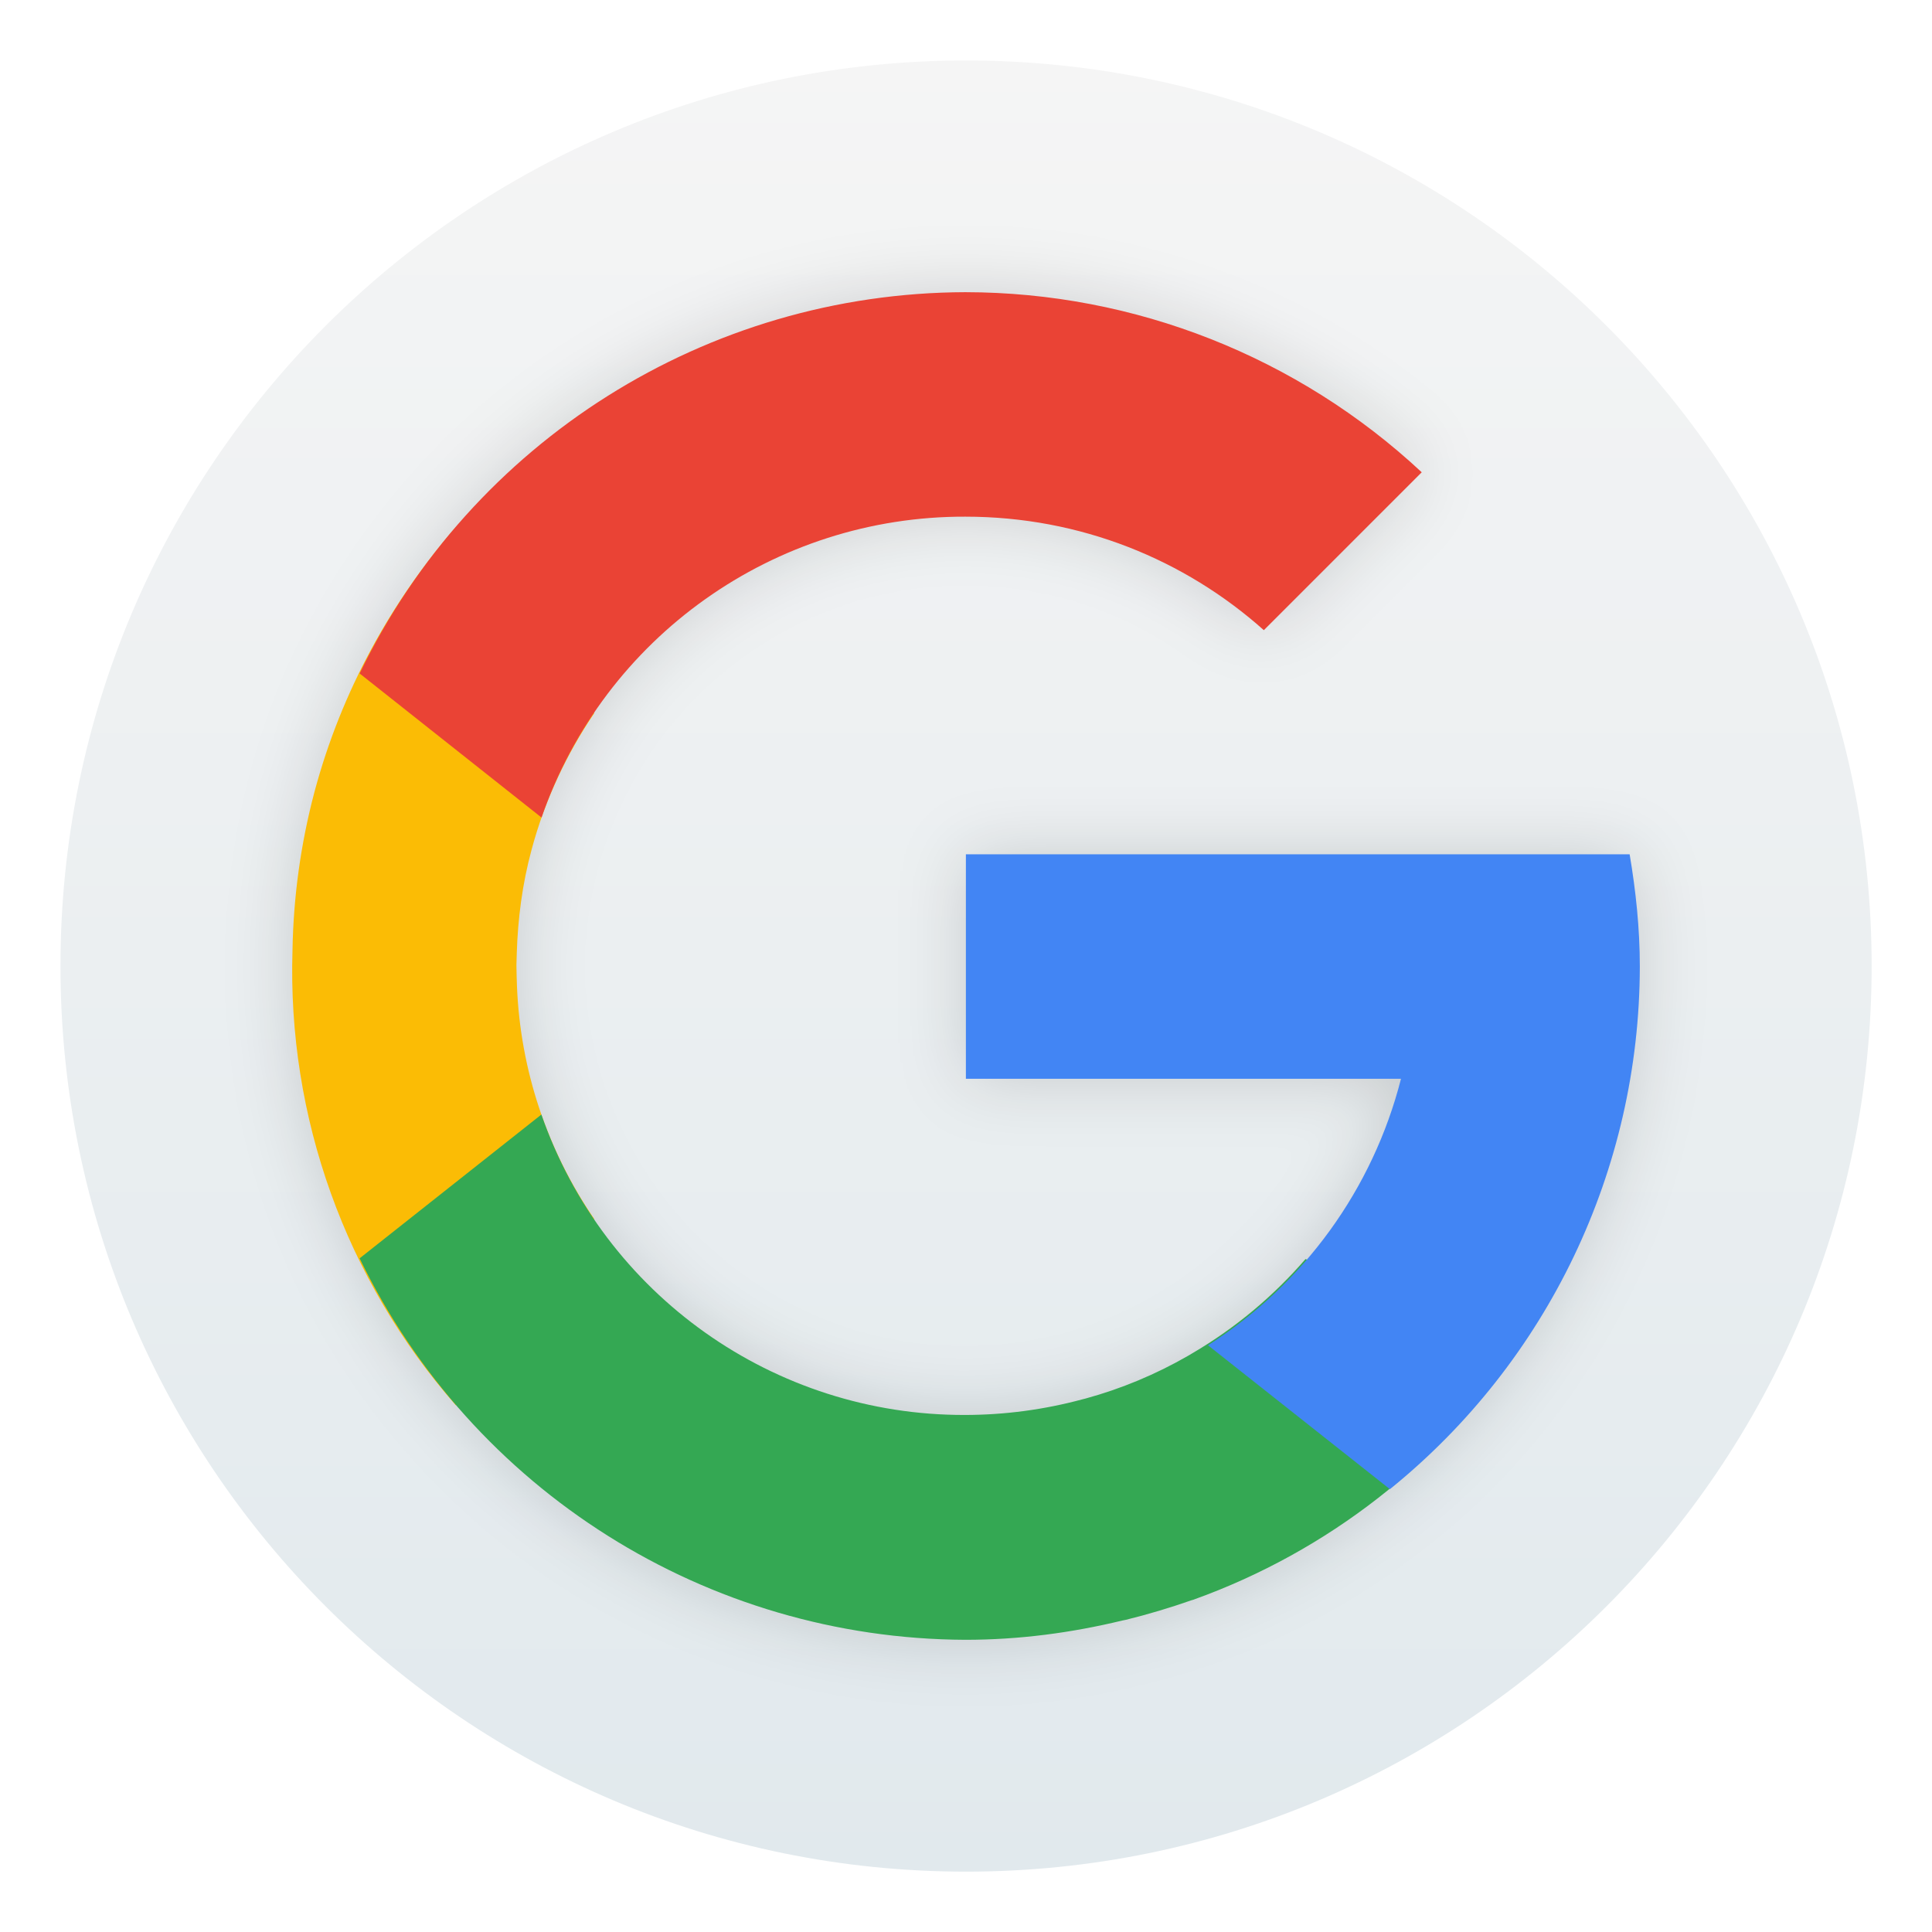
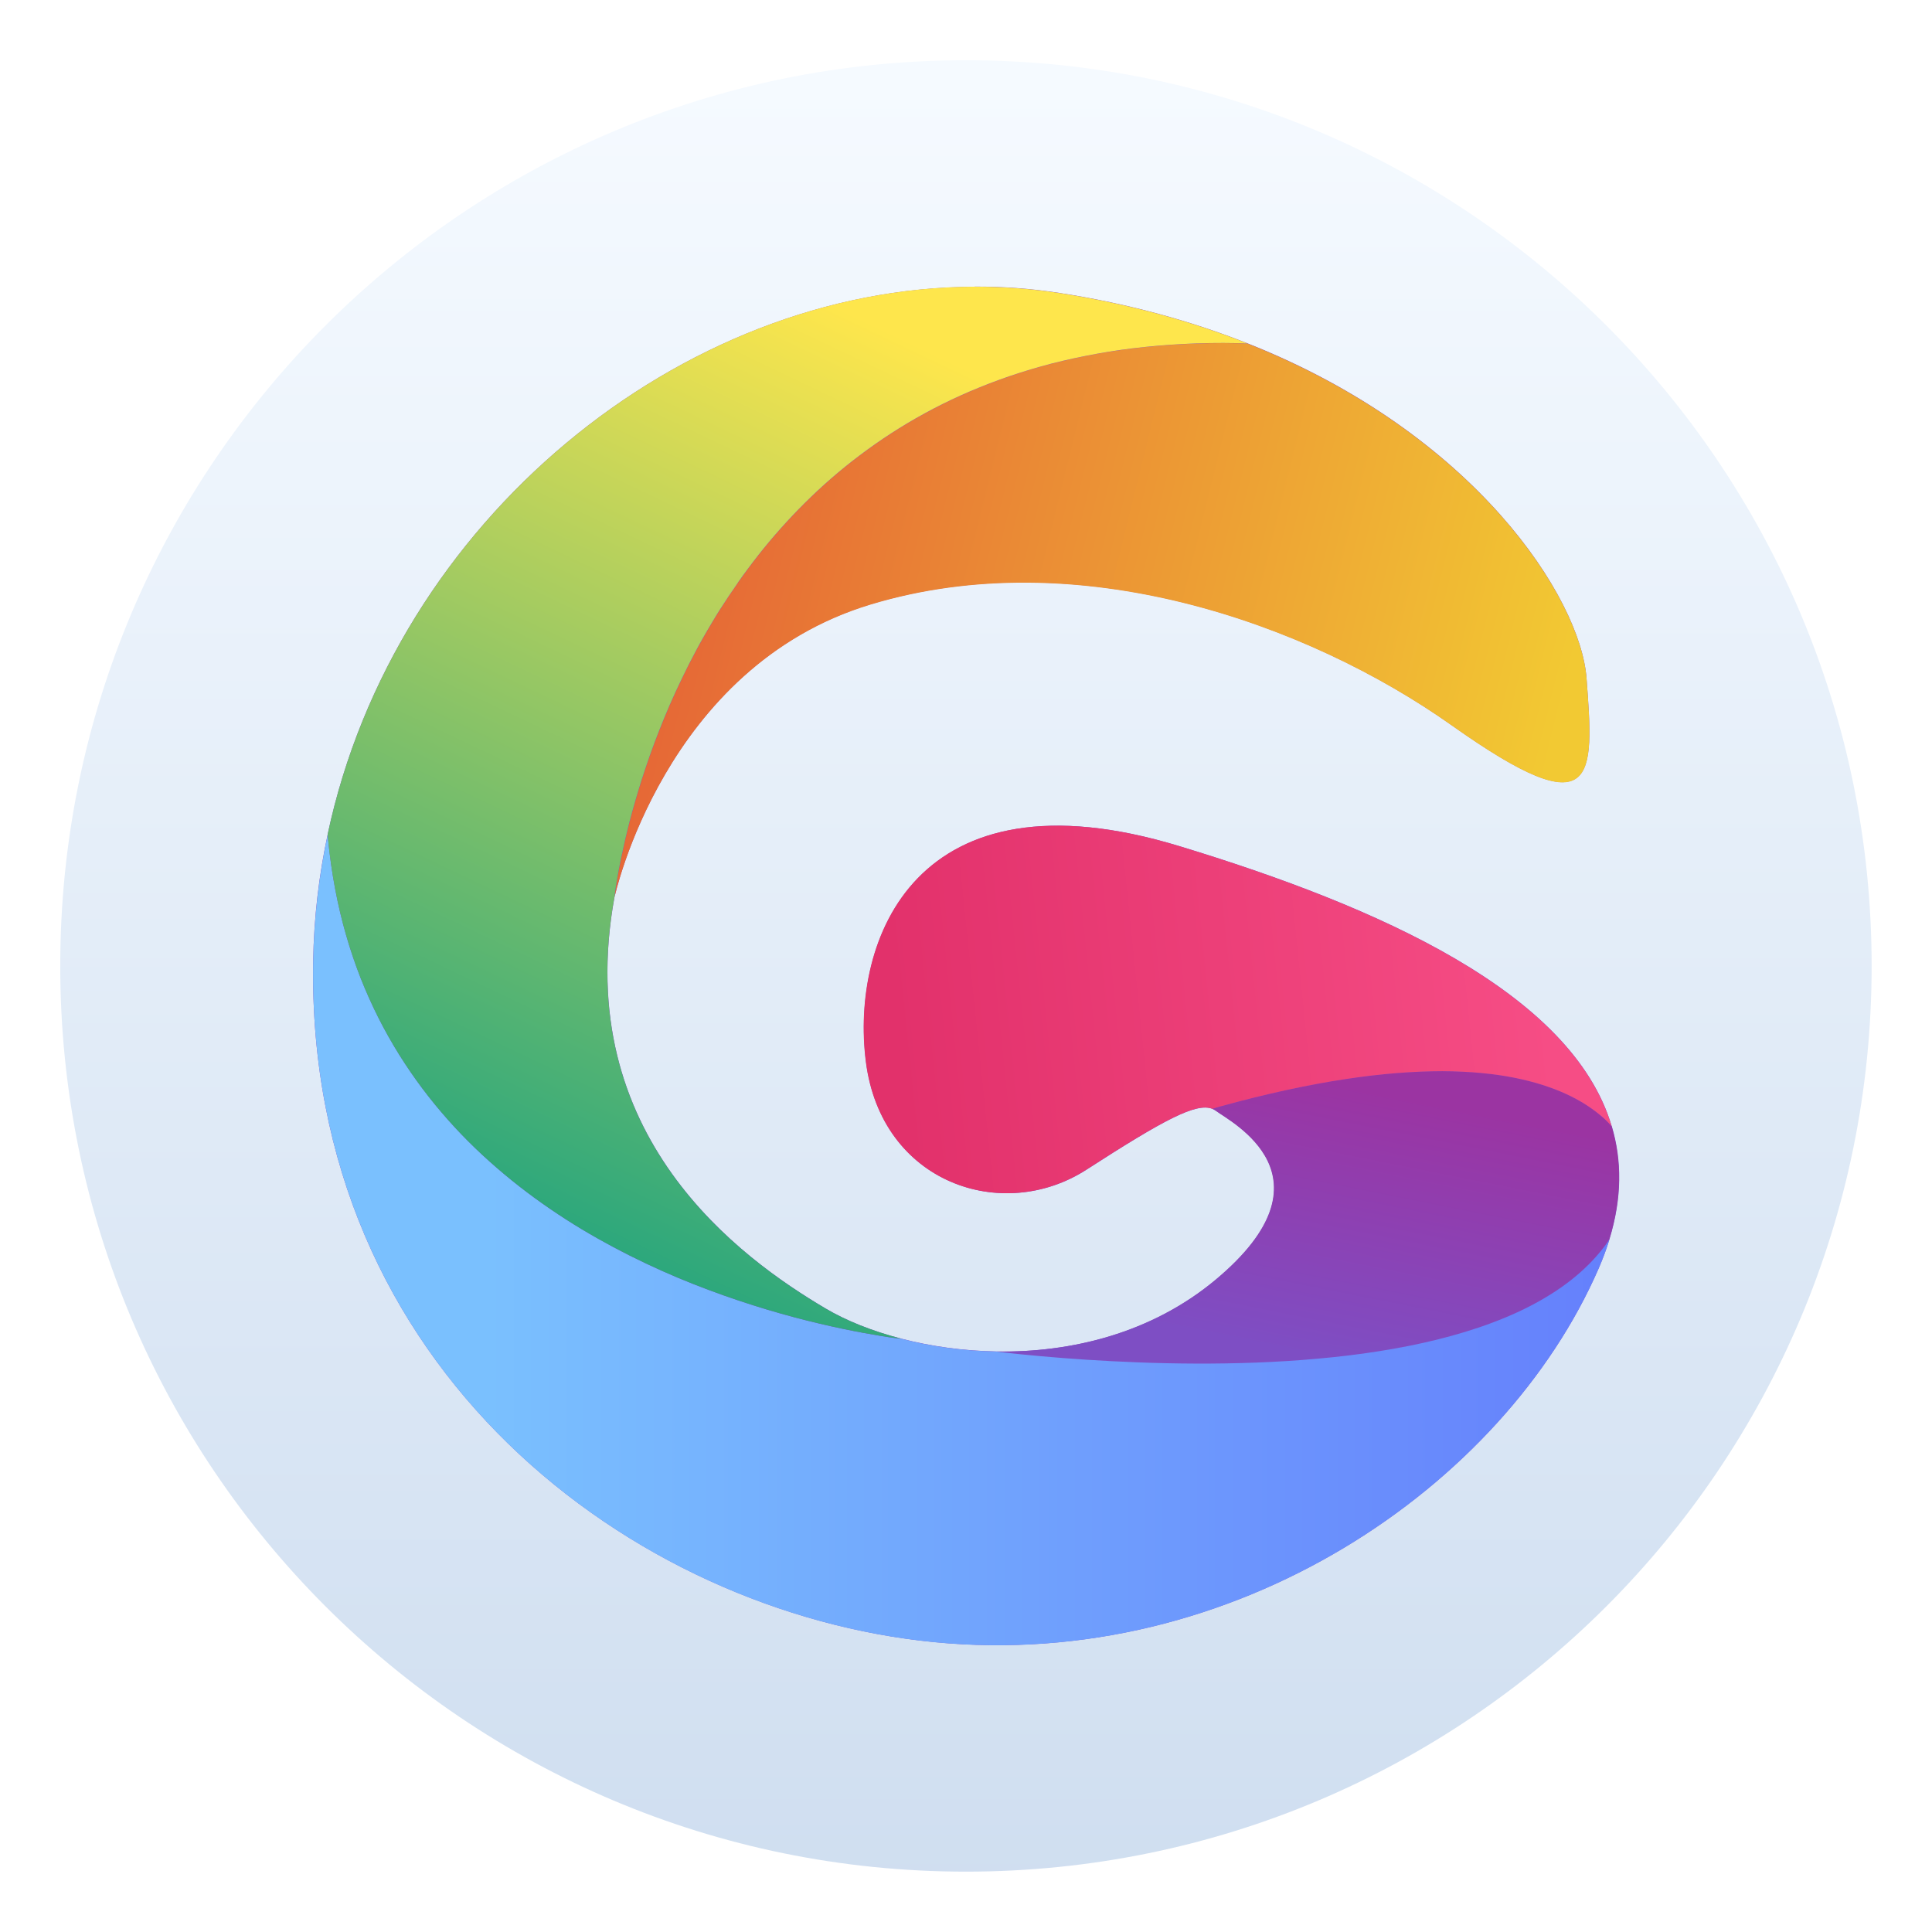
- <svg xmlns="http://www.w3.org/2000/svg" xmlns:xlink="http://www.w3.org/1999/xlink" width="64" height="64" version="1.1" viewBox="0 0 16.933 16.933" id="svg39">
-   <defs id="defs13">
-     <linearGradient id="linearGradient1871">
-       <stop style="stop-color:#f5f5f5;stop-opacity:1" offset="0" id="stop1867" />
-       <stop style="stop-color:#e1e9ed;stop-opacity:1" offset="1" id="stop1869" />
+ <svg xmlns="http://www.w3.org/2000/svg" width="64" height="64" version="1.1" viewBox="0 0 16.933 16.933">
+   <defs>
+     <linearGradient id="linearGradient2209" x1="109.83" x2="141.14" y1="21.006" y2="28.757" gradientUnits="userSpaceOnUse">
+       <stop stop-color="#e56236" offset="0" />
+       <stop stop-color="#f2c933" offset="1" />
    </linearGradient>
-     <linearGradient id="a" x1="8.393" x2="8.438" y1="1.719" y2="13.844" gradientUnits="userSpaceOnUse" gradientTransform="translate(19.55739,-12.57058)">
-       <stop stop-color="#f9f9f9" offset="0" id="stop2" />
-       <stop stop-color="#fff" offset="1" id="stop4" />
+     <linearGradient id="linearGradient29255" x1="103.9" x2="119.65" y1="48.786" y2="15.728" gradientUnits="userSpaceOnUse">
+       <stop stop-color="#13a082" offset="0" />
+       <stop stop-color="#fee64c" offset="1" />
    </linearGradient>
-     <filter id="c" x="-.036" y="-.036" width="1.072" height="1.072" color-interpolation-filters="sRGB">
-       <feGaussianBlur stdDeviation="0.238" id="feGaussianBlur7" />
-     </filter>
-     <filter id="b" x="-.06" y="-.06" width="1.12" height="1.12" color-interpolation-filters="sRGB">
-       <feGaussianBlur stdDeviation="0.185" id="feGaussianBlur10" />
-     </filter>
-     <linearGradient id="linearGradient1343" x1="32" x2="32" y1="2" y2="62" gradientTransform="translate(0.25274,0.81329)" gradientUnits="userSpaceOnUse">
-       <stop stop-color="#f5f6fa" offset="0" id="stop884" />
-       <stop stop-color="#e9ecf3" offset=".459" id="stop886" />
-       <stop stop-color="#dee2ee" offset="1" id="stop888" />
+     <linearGradient id="linearGradient46934" x1="104.2" x2="142.95" y1="46.333" y2="46.333" gradientUnits="userSpaceOnUse">
+       <stop stop-color="#7ac0fe" offset="0" />
+       <stop stop-color="#6580fc" offset="1" />
    </linearGradient>
-     <clipPath id="clipPath13429">
-       <path d="m481 318h22v22h-22z" id="path891" />
-     </clipPath>
-     <clipPath id="clipPath13465">
-       <path d="m507 318h22v22h-22z" id="path894" />
-     </clipPath>
-     <clipPath id="clipPath13501">
-       <path d="m530 318h22v22h-22z" id="path897" />
-     </clipPath>
-     <clipPath id="clipPath13753">
-       <path d="m672 1064c0-1.105 4.925-2 11-2s11 0.895 11 2-4.925 2-11 2-11-0.895-11-2" id="path900" />
-     </clipPath>
-     <clipPath id="clipPath13771">
-       <path d="m660 1057h51v65.001h-51z" id="path903" />
-     </clipPath>
-     <clipPath id="clipPath14035">
-       <path d="m659 517h53v18h-53z" id="path906" />
-     </clipPath>
-     <clipPath id="clipPath14127">
-       <path d="m659 500h53v18h-53z" id="path909" />
-     </clipPath>
-     <clipPath id="clipPath14445">
-       <path d="m648 112h73v60h-73z" id="path912" />
-     </clipPath>
-     <clipPath id="clipPath14609">
-       <path d="m826 1056h59v60h-59z" id="path915" />
-     </clipPath>
-     <clipPath id="clipPath15305">
-       <path d="m805 276h100v100h-100z" id="path918" />
-     </clipPath>
-     <clipPath id="clipPath15341">
-       <path d="m145 1063.8h74.152v45.21h-74.152z" id="path921" />
-     </clipPath>
-     <clipPath id="clipPath15715">
-       <path d="m151 667h57v57h-57z" id="path924" />
-     </clipPath>
-     <clipPath id="clipPath15807">
-       <path d="m154 697h51v51h-51z" id="path927" />
-     </clipPath>
-     <clipPath id="clipPath16001">
-       <path d="m500.04 864.45h36.012v67.52h-36.012z" id="path930" />
-     </clipPath>
-     <clipPath id="clipPath16093">
-       <path d="m836 870.54h47v55.539h-47z" id="path933" />
-     </clipPath>
-     <clipPath id="clipPath16477">
-       <path d="m318.03 702.35h62.848v37.991h-62.848z" id="path936" />
-     </clipPath>
-     <clipPath id="clipPath16579">
-       <path d="m485.03 133.35h62.847v37.991h-62.847z" id="path939" />
-     </clipPath>
-     <clipPath id="clipPath16709">
-       <path d="m493.37 677.93h45.643v68.067h-45.643z" id="path942" />
-     </clipPath>
-     <clipPath id="clipPath24218">
-       <path d="m144.34 1018.2h71.467v78h-71.467z" id="path945" />
-     </clipPath>
-     <clipPath id="clipPath24382">
-       <path d="m293.21 1068.6 66.323-38.292 36.047 62.435-66.323 38.292z" id="path948" />
-     </clipPath>
-     <clipPath id="clipPath24650">
-       <path d="m488.86 1054.5h10v10.706h-10z" id="path951" />
-     </clipPath>
-     <clipPath id="clipPath24700">
-       <path d="m508 1066.8h10.001v10.705h-10.001z" id="path954" />
-     </clipPath>
-     <clipPath id="clipPath24750">
-       <path d="m525 1045.8h10v10.706h-10z" id="path957" />
-     </clipPath>
-     <clipPath id="clipPath24864">
-       <path d="m836 1043.7h25.5v31.5h-25.5z" id="path960" />
-     </clipPath>
-     <clipPath id="clipPath24896">
-       <path d="m838 1062.2h24v24h-24z" id="path963" />
-     </clipPath>
-     <clipPath id="clipPath25070">
-       <path d="m134 489.24h7v6h-7z" id="path966" />
-     </clipPath>
-     <clipPath id="clipPath25100">
-       <path d="m216 489.24h7v6h-7z" id="path969" />
-     </clipPath>
-     <clipPath id="clipPath25502">
-       <path d="m838 477.24h22v22h-22z" id="path972" />
-     </clipPath>
-     <clipPath id="clipPath25686">
-       <path d="m704 1061.2h25v25h-25z" id="path975" />
-     </clipPath>
-     <clipPath id="clipPath25788">
-       <path d="m663.04 1078.6-1.808-3.514-21.07-47.453c13.336-18.439 48.336-26.938 73.836-3.439 0.842 0 6.476 6.246 6 7l-18.386 25.895c-0.483 0.765-1.453 0.946-2.177 0.431l-15.505-11.011c-0.359-0.255-0.847-0.153-1.07 0.238l-18.272 31.869c-0.218 0.384-0.502 0.578-0.782 0.578-0.282 0-0.561-0.197-0.766-0.594" id="path978" />
-     </clipPath>
-     <clipPath id="clipPath26420">
-       <path d="m127 820.24h100v100h-100z" id="path981" />
-     </clipPath>
-     <clipPath id="clipPath26860">
-       <path d="m809 680.24c0-22.092 17.908-40 40-40s40 17.908 40 40c0 22.091-17.908 40-40 40s-40-17.909-40-40" id="path984" />
-     </clipPath>
-     <clipPath id="clipPath27506">
-       <path d="m658 469.24h44v45h-44z" id="path987" />
-     </clipPath>
-     <clipPath id="clipPath27772">
-       <path d="m651 271.24h58v58h-58z" id="path990" />
-     </clipPath>
-     <clipPath id="clipPath27864">
-       <path d="m662 307.24h38v8h-38z" id="path993" />
-     </clipPath>
-     <clipPath id="clipPath28028">
-       <path d="m858.98 137.24c0.013-0.101 0.021-0.203 0.021-0.307v-6.693h15.75c1.237 0 2.25-1.013 2.25-2.25v-11.25l-27-4.5-27 4.5v-2.25l27-4.5 27 4.5v-27c0-1.237-1.013-2.25-2.25-2.25h-49.5c-1.237 0-2.25 1.013-2.25 2.25v-4.25h54v54zm-35.979 0v-9.25c0 1.237 1.013 2.25 2.25 2.25h15.75v6.693c0 0.104 7e-3 0.207 0.02 0.307zm22.5-7h9v4.5h-9zm1.125-9c-0.62 0-1.125-0.506-1.125-1.125v-2.25c0-0.619 0.505-1.125 1.125-1.125h6.75c0.619 0 1.125 0.506 1.125 1.125v2.25c0 0.619-0.506 1.125-1.125 1.125z" id="path996" />
-     </clipPath>
-     <clipPath id="clipPath28200">
-       <path d="m531.27 136.24c6.325-2.29 10.727-8.277 10.727-15.484 0-11.316-10.2-20.563-25.65-34.575l-4.35-3.941-4.35 3.941c-15.45 14.012-25.65 23.259-25.65 34.575v-39.516h60v55zm-26.983 0c2.995-1.052 5.686-2.883 7.71-5.25 2.024 2.367 4.715 4.198 7.71 5.25zm-22.29 0v-15.484c0 7.207 4.402 13.194 10.727 15.484z" id="path999" />
-     </clipPath>
-     <clipPath id="clipPath28364">
-       <path d="m648 79.241h64v64h-64z" id="path1002" />
-     </clipPath>
-     <clipPath id="clipPath28984">
-       <path d="m500 691.74c0-3.037 2.463-5.5 5.5-5.5s5.5 2.463 5.5 5.5-2.463 5.5-5.5 5.5-5.5-2.463-5.5-5.5" id="path1005" />
-     </clipPath>
-     <clipPath id="clipPath29012">
-       <path d="m500 669.74c0-3.037 2.463-5.5 5.5-5.5s5.5 2.463 5.5 5.5c0 3.038-2.463 5.5-5.5 5.5s-5.5-2.462-5.5-5.5" id="path1008" />
-     </clipPath>
-     <clipPath id="clipPath29040">
-       <path d="m494 680.74c0-3.037 2.462-5.5 5.5-5.5s5.5 2.463 5.5 5.5c0 3.038-2.462 5.5-5.5 5.5s-5.5-2.462-5.5-5.5" id="path1011" />
-     </clipPath>
-     <clipPath id="clipPath29068">
-       <path d="m513 691.74c0-3.037 2.463-5.5 5.5-5.5s5.5 2.463 5.5 5.5-2.463 5.5-5.5 5.5-5.5-2.463-5.5-5.5" id="path1014" />
-     </clipPath>
-     <clipPath id="clipPath29096">
-       <path d="m513 669.74c0-3.037 2.463-5.5 5.5-5.5s5.5 2.463 5.5 5.5c0 3.038-2.463 5.5-5.5 5.5s-5.5-2.462-5.5-5.5" id="path1017" />
-     </clipPath>
-     <clipPath id="clipPath29124">
-       <path d="m507 680.74c0-3.037 2.463-5.5 5.5-5.5s5.5 2.463 5.5 5.5c0 3.038-2.463 5.5-5.5 5.5s-5.5-2.462-5.5-5.5" id="path1020" />
-     </clipPath>
-     <clipPath id="clipPath29152">
-       <path d="m520 680.74c0-3.037 2.463-5.5 5.5-5.5s5.5 2.463 5.5 5.5c0 3.038-2.463 5.5-5.5 5.5s-5.5-2.462-5.5-5.5" id="path1023" />
-     </clipPath>
-     <clipPath id="clipPath29252">
-       <path d="m321 322.24c-4.97 0-9-4.029-9-9 0-4.97 4.03-9 9-9h45c4.971 0 9 4.03 9 9 0 4.971-4.029 9-9 9z" id="path1026" />
-     </clipPath>
-     <clipPath id="clipPath29280">
-       <path d="m322 297.24c-4.971 0-9-4.029-9-9 0-4.97 4.029-9 9-9h45c4.971 0 9 4.03 9 9 0 4.971-4.029 9-9 9z" id="path1029" />
-     </clipPath>
-     <clipPath id="clipPath29400">
-       <path d="m155 83.24h44v53h-44z" id="path1032" />
-     </clipPath>
-     <linearGradient id="a-3" x1="32" x2="32" y1="2" y2="62" gradientTransform="matrix(0.26458,0,0,0.26458,0.066869,0.21518)" gradientUnits="userSpaceOnUse">
-       <stop stop-color="#f5faff" offset="0" id="stop1818" />
-       <stop stop-color="#cfdef0" offset="1" id="stop1820" />
+     <linearGradient id="linearGradient61493" x1="133.65" x2="135.49" y1="50.545" y2="41.319" gradientUnits="userSpaceOnUse">
+       <stop stop-color="#7e4ec4" offset="0" />
+       <stop stop-color="#9b34a2" offset="1" />
    </linearGradient>
-     <linearGradient id="linearGradient1075" x1="8.856" x2="8.856" y1="13.489" y2="3.516" gradientUnits="userSpaceOnUse">
-       <stop stop-color="#273238" offset="0" id="stop1823" />
-       <stop stop-color="#36474f" offset="1" id="stop1825" />
+     <linearGradient id="linearGradient75579" x1="118.54" x2="141.01" y1="41.652" y2="39.325" gradientUnits="userSpaceOnUse">
+       <stop stop-color="#e2316b" offset="0" />
+       <stop stop-color="#f64d85" offset="1" />
    </linearGradient>
-     <linearGradient xlink:href="#linearGradient1871" id="linearGradient1873" x1="-4.077" y1="16.912" x2="-4.077" y2="32.971" gradientUnits="userSpaceOnUse" gradientTransform="translate(12.70928,-16.50752)" />
+     <linearGradient id="a-3" x1="32" x2="32" y1="2" y2="62" gradientTransform="matrix(.26459 0 0 .26459 .066755 .21412)" gradientUnits="userSpaceOnUse">
+       <stop stop-color="#f5faff" offset="0" />
+       <stop stop-color="#cfdef0" offset="1" />
+     </linearGradient>
  </defs>
-   <circle style="opacity:1;fill:url(#linearGradient1873);fill-opacity:1;stroke-width:0.295;stroke-linecap:round;stroke-linejoin:round;paint-order:stroke fill markers" id="path1865" cx="8.467" cy="8.467" r="7.937" />
-   <g transform="matrix(1.594251,0,0,1.59439,-5.031403,-451.5693)" filter="url(#b)" opacity="0.15" stroke-width="0.429" id="g27">
-     <path d="m 5.663,286.12 c -0.355,0.409 -0.629,0.9 -0.778,1.456 -0.077,0.29 -0.116,0.582 -0.121,0.87 a 3.619,3.619 0 0 0 0.898,2.503 l 0.761,-1.024 a 2.433,2.433 0 0 1 -0.425,-1.28 c -0.001,-0.039 -0.003,-0.077 -0.003,-0.116 l 0.002,-0.068 c 0.006,-0.187 0.03,-0.376 0.081,-0.565 0.074,-0.277 0.194,-0.529 0.345,-0.752 l -0.76,-1.024" style="white-space:normal;isolation:auto;mix-blend-mode:normal" id="path19" />
-     <path d="m 6.133,289.35 -1,0.791 a 3.717,3.717 0 0 0 3.33,2.097 c 0.298,0 0.586,-0.039 0.863,-0.106 l 0.02,-0.004 a 3.96,3.96 0 0 0 0.359,-0.107 l 0.014,-0.004 0.002,-10e-4 a 3.663,3.663 0 0 0 1.798,-1.401 l -1.186,-0.47 c -0.173,0.2 -0.381,0.377 -0.624,0.519 l -0.022,0.013 a 2.395,2.395 0 0 1 -0.564,0.235 l -0.016,0.004 a 2.485,2.485 0 0 1 -0.645,0.086 2.458,2.458 0 0 1 -2.33,-1.652" style="white-space:normal;isolation:auto;mix-blend-mode:normal" id="path21" />
-     <path d="m 8.466,287.92 v 1.234 h 2.392 a 2.457,2.457 0 0 1 -1.061,1.465 l 1,0.791 a 3.7,3.7 0 0 0 1.374,-2.873 c 0,-0.21 -0.022,-0.416 -0.056,-0.617 H 8.467 Z" style="white-space:normal;isolation:auto;mix-blend-mode:normal" id="path23" />
-     <path d="m 8.463,284.83 a 3.71,3.71 0 0 0 -3.33,2.096 l 1,0.792 a 2.458,2.458 0 0 1 2.33,-1.654 c 0.633,0 1.206,0.236 1.641,0.624 l 0.868,-0.868 a 3.685,3.685 0 0 0 -2.509,-0.99" style="white-space:normal;isolation:auto;mix-blend-mode:normal" id="path25" />
-   </g>
-   <g transform="matrix(1.594251,0,0,1.59439,-5.031367,-451.5693)" stroke-width=".429" id="g37">
-     <path d="m 5.663,286.12 c -0.355,0.409 -0.629,0.9 -0.778,1.456 -0.077,0.29 -0.116,0.582 -0.121,0.87 a 3.619,3.619 0 0 0 0.898,2.503 l 0.761,-1.024 a 2.433,2.433 0 0 1 -0.425,-1.28 c -0.001,-0.039 -0.003,-0.077 -0.003,-0.116 l 0.002,-0.068 c 0.006,-0.187 0.03,-0.376 0.081,-0.565 0.074,-0.277 0.194,-0.529 0.345,-0.752 l -0.76,-1.024" fill="#fbbc05" style="white-space:normal;isolation:auto;mix-blend-mode:normal" id="path29" />
-     <path d="m 6.133,289.35 -1,0.791 a 3.717,3.717 0 0 0 3.33,2.097 c 0.298,0 0.586,-0.039 0.863,-0.106 l 0.02,-0.004 a 3.96,3.96 0 0 0 0.359,-0.107 l 0.014,-0.004 0.002,-10e-4 a 3.663,3.663 0 0 0 1.798,-1.401 l -1.186,-0.47 c -0.173,0.2 -0.381,0.377 -0.624,0.519 l -0.022,0.013 a 2.395,2.395 0 0 1 -0.564,0.235 l -0.016,0.004 a 2.485,2.485 0 0 1 -0.645,0.086 2.458,2.458 0 0 1 -2.33,-1.652" fill="#34a853" style="white-space:normal;isolation:auto;mix-blend-mode:normal" id="path31" />
-     <path d="m 8.466,287.92 v 1.234 h 2.392 a 2.457,2.457 0 0 1 -1.061,1.465 l 1,0.791 a 3.7,3.7 0 0 0 1.374,-2.873 c 0,-0.21 -0.022,-0.416 -0.056,-0.617 H 8.467 Z" fill="#4285f4" style="white-space:normal;isolation:auto;mix-blend-mode:normal" id="path33" />
-     <path d="m 8.463,284.83 a 3.71,3.71 0 0 0 -3.33,2.096 l 1,0.792 a 2.458,2.458 0 0 1 2.33,-1.654 c 0.633,0 1.206,0.236 1.641,0.624 l 0.868,-0.868 a 3.685,3.685 0 0 0 -2.509,-0.99" fill="#ea4335" style="white-space:normal;isolation:auto;mix-blend-mode:normal" id="path35" />
+   <circle cx="8.466" cy="8.466" r="7.938" fill="url(#a-3)" stroke-width=".265" style="paint-order:stroke markers fill" />
+   <g transform="translate(1.6537 1.7197)">
+     <path d="m6.888 0.794c-2.57 0.006-5.084 2.047-5.67 4.799-0.077 0.36-0.121 0.731-0.127 1.112-0.062 3.576 2.805 5.708 5.441 5.967 2.635 0.259 4.994-1.363 5.826-3.276 0.038-0.087 0.069-0.172 0.095-0.256 0.11-0.36 0.11-0.688 0.02-0.989-2.52e-4 -2.785e-4 -5.49e-4 -5.245e-4 -7.75e-4 -7.759e-4 -0.348-1.168-2.035-1.921-3.789-2.454-2.312-0.704-2.882 0.822-2.747 1.888 0.135 1.067 1.197 1.423 1.934 0.947 0.68-0.439 0.961-0.588 1.102-0.533 0.012 0.005 0.023 0.011 0.033 0.018 0.129 0.097 1.079 0.577-0.003 1.48-0.565 0.471-1.269 0.639-1.918 0.629-5.071e-4 -8e-6 -0.001 7e-6 -0.002 0-0.296-0.005-0.58-0.046-0.835-0.112-0.258-0.067-0.486-0.159-0.665-0.265-0.741-0.438-2.233-1.51-1.85-3.606 0 0 0.436-2.019 2.244-2.566s3.819 0.157 5.096 1.062c1.277 0.905 1.245 0.46 1.179-0.415-0.053-0.703-0.977-2.143-2.969-2.933-0.487-0.193-1.037-0.348-1.654-0.443-0.246-0.038-0.492-0.056-0.738-0.055zm-2.073 2.591c-0.028 0.04-0.055 0.079-0.082 0.119-0.027 0.04-0.053 0.08-0.079 0.12 0.025-0.04 0.052-0.08 0.078-0.12 0.027-0.04 0.054-0.08 0.082-0.119zm-0.234 0.36c-0.024 0.04-0.047 0.08-0.07 0.12-0.023 0.04-0.045 0.08-0.066 0.12 0.021-0.04 0.043-0.08 0.066-0.12 0.023-0.04 0.047-0.08 0.071-0.12zm-0.459 0.939c-0.029 0.074-0.057 0.147-0.082 0.218-0.025 0.071-0.048 0.141-0.07 0.208 0.021-0.067 0.045-0.137 0.07-0.208 0.025-0.071 0.053-0.144 0.082-0.218zm3.175 5.466c0.108 0.011 0.229 0.022 0.362 0.032-0.133-0.01-0.255-0.021-0.362-0.032z" fill="#844bbe" stroke-width=".776" />
+     <g transform="matrix(.95947 0 0 .95947 -23.836 -2.6154)">
+       <path transform="scale(.26458)" d="m130.46 15.391c-0.121-0.004-0.245-0.01-0.365-0.012-0.317-0.005-0.63-7e-3 -0.938-2e-3s-0.611 0.016-0.91 0.031-0.593 0.036-0.883 0.061c-0.29 0.025-0.576 0.054-0.857 0.088s-0.557 0.074-0.83 0.117-0.541 0.092-0.805 0.145-0.524 0.107-0.779 0.168-0.508 0.125-0.756 0.193c-0.247 0.069-0.491 0.142-0.73 0.219-0.239 0.076-0.474 0.157-0.705 0.24-0.231 0.084-0.458 0.171-0.682 0.262-0.224 0.091-0.444 0.184-0.66 0.281s-0.427 0.197-0.635 0.301c-0.208 0.104-0.413 0.211-0.613 0.32s-0.398 0.223-0.592 0.338c-0.193 0.115-0.384 0.233-0.57 0.354-0.186 0.12-0.368 0.244-0.547 0.369s-0.355 0.253-0.527 0.383c-0.172 0.13-0.342 0.262-0.508 0.396s-0.327 0.27-0.486 0.408c-0.159 0.138-0.314 0.278-0.467 0.42s-0.301 0.285-0.447 0.43-0.288 0.292-0.428 0.439-0.277 0.297-0.41 0.447c-0.134 0.15-0.263 0.301-0.391 0.453-0.128 0.152-0.253 0.307-0.375 0.461-0.122 0.154-0.24 0.309-0.355 0.465-0.116 0.156-0.229 0.312-0.34 0.469-0.11 0.157-0.217 0.313-0.322 0.471-0.105 0.158-0.209 0.317-0.309 0.475-0.1 0.158-0.195 0.316-0.289 0.475-0.094 0.158-0.188 0.315-0.277 0.473-0.089 0.158-0.175 0.315-0.26 0.473-0.084 0.157-0.167 0.314-0.246 0.471-0.08 0.156-0.156 0.312-0.23 0.467-0.075 0.155-0.148 0.31-0.219 0.463-0.07 0.153-0.139 0.306-0.205 0.457-0.132 0.303-0.254 0.602-0.369 0.895s-0.223 0.579-0.322 0.859c-0.099 0.28-0.191 0.554-0.275 0.818-0.085 0.264-0.161 0.52-0.232 0.766-0.071 0.246-0.137 0.482-0.195 0.707-0.058 0.225-0.109 0.439-0.156 0.641s-0.089 0.39-0.125 0.564-0.069 0.335-0.096 0.48c-0.054 0.29-0.09 0.52-0.113 0.676-0.023 0.156-0.031 0.24-0.031 0.24s1.716-7.953 8.84-10.105 15.045 0.618 20.076 4.182c5.032 3.563 4.905 1.811 4.644-1.635-0.209-2.769-3.846-8.442-11.695-11.555z" fill="url(#linearGradient2209)" />
+       <path transform="scale(.26458)" d="m129.23 41.811c0.046 0.018 0.09 0.041 0.129 0.07 0.506 0.382 4.253 2.273-0.012 5.832-2.225 1.857-4.999 2.517-7.559 2.478 0.258 0.03 0.522 0.061 0.852 0.094 0.425 0.043 0.903 0.086 1.428 0.127 0.524 0.041 1.093 0.078 1.695 0.109 0.602 0.031 1.239 0.056 1.898 0.07 0.659 0.014 1.342 0.017 2.037 0.006 0.695-0.011 1.405-0.037 2.115-0.082 0.355-0.022 0.71-0.05 1.064-0.082 0.355-0.032 0.709-0.068 1.061-0.111 0.352-0.043 0.701-0.092 1.047-0.146 0.346-0.055 0.689-0.114 1.027-0.182 0.338-0.067 0.673-0.142 1-0.223s0.647-0.17 0.961-0.266c0.314-0.096 0.62-0.199 0.918-0.311 0.298-0.112 0.587-0.231 0.865-0.359 0.279-0.128 0.547-0.266 0.805-0.412 0.257-0.146 0.503-0.3 0.736-0.465 0.233-0.165 0.454-0.339 0.66-0.523s0.399-0.379 0.576-0.584c0.088-0.102 0.173-0.207 0.254-0.314 0.055-0.074 0.105-0.15 0.156-0.227 0.434-1.417 0.431-2.712 0.078-3.898-0.073-0.08-0.143-0.16-0.234-0.244-0.064-0.059-0.133-0.118-0.207-0.178-0.074-0.06-0.154-0.12-0.238-0.18-0.084-0.06-0.174-0.121-0.27-0.18-0.096-0.059-0.195-0.117-0.303-0.174-0.107-0.057-0.222-0.113-0.342-0.168-0.12-0.055-0.244-0.107-0.377-0.158s-0.274-0.1-0.42-0.146-0.298-0.09-0.459-0.131-0.33-0.08-0.506-0.115c-0.176-0.035-0.358-0.066-0.549-0.094-0.191-0.028-0.39-0.051-0.598-0.07s-0.422-0.035-0.646-0.045c-0.224-0.01-0.458-0.017-0.699-0.018-0.242-4.95e-4 -0.492 0.005-0.752 0.016-0.26 0.01-0.528 0.027-0.807 0.049-0.278 0.022-0.566 0.049-0.863 0.084-0.298 0.035-0.606 0.077-0.924 0.125-0.318 0.048-0.644 0.103-0.982 0.166s-0.687 0.133-1.047 0.211c-0.36 0.078-0.73 0.164-1.111 0.258-0.381 0.094-0.774 0.197-1.178 0.309-0.091 0.025-0.189 0.056-0.281 0.082z" fill="url(#linearGradient61493)" />
+       <path transform="scale(.26458)" d="m129.23 41.811c0.092-0.026 0.19-0.057 0.281-0.082 0.404-0.111 0.796-0.214 1.178-0.309 0.381-0.094 0.752-0.18 1.111-0.258 0.36-0.078 0.709-0.148 1.047-0.211 0.338-0.063 0.665-0.118 0.982-0.166 0.318-0.048 0.626-0.09 0.924-0.125 0.298-0.035 0.585-0.062 0.863-0.084 0.278-0.022 0.547-0.038 0.807-0.049 0.26-0.01 0.51-0.016 0.752-0.016 0.242 4.95e-4 0.475 0.007 0.699 0.018 0.224 0.01 0.439 0.025 0.646 0.045s0.407 0.043 0.598 0.07c0.191 0.028 0.373 0.059 0.549 0.094 0.176 0.035 0.345 0.074 0.506 0.115 0.161 0.041 0.313 0.084 0.459 0.131s0.287 0.096 0.42 0.146 0.257 0.104 0.377 0.158c0.12 0.055 0.235 0.111 0.342 0.168 0.107 0.057 0.207 0.115 0.303 0.174 0.096 0.059 0.185 0.12 0.27 0.18 0.084 0.06 0.164 0.12 0.238 0.18 0.074 0.06 0.143 0.119 0.207 0.178 0.091 0.084 0.162 0.164 0.234 0.244-1.37-4.602-8.016-7.568-14.93-9.672-9.11-2.772-11.352 3.238-10.82 7.439 0.532 4.202 4.714 5.604 7.617 3.731 2.679-1.728 3.787-2.318 4.34-2.1z" fill="url(#linearGradient75579)" />
+       <path transform="scale(.26458)" d="m121.79 50.191c-1.164-0.018-2.284-0.181-3.287-0.441-0.191-0.022-0.263-0.024-0.713-0.098-0.365-0.06-0.806-0.139-1.307-0.244s-1.062-0.235-1.668-0.396c-0.303-0.081-0.618-0.169-0.941-0.266s-0.656-0.202-0.996-0.316-0.688-0.237-1.041-0.369c-0.353-0.133-0.712-0.273-1.074-0.426-0.362-0.152-0.727-0.317-1.094-0.49-0.367-0.174-0.735-0.358-1.103-0.555s-0.736-0.403-1.102-0.623-0.729-0.454-1.088-0.699-0.712-0.504-1.061-0.775c-0.348-0.272-0.691-0.558-1.025-0.857-0.334-0.3-0.66-0.613-0.977-0.941-0.316-0.329-0.622-0.674-0.916-1.033s-0.576-0.734-0.844-1.125c-0.268-0.391-0.523-0.798-0.762-1.223-0.119-0.212-0.235-0.428-0.346-0.648-0.111-0.221-0.218-0.445-0.32-0.674-0.102-0.229-0.202-0.463-0.295-0.701s-0.182-0.481-0.266-0.729c-0.084-0.247-0.163-0.5-0.236-0.756s-0.142-0.516-0.205-0.781-0.12-0.537-0.172-0.812c-0.052-0.275-0.098-0.555-0.139-0.84-0.04-0.285-0.075-0.574-0.104-0.869-0.005-0.054-0.007-0.111-0.012-0.166-0.302 1.416-0.476 2.88-0.502 4.381-0.244 14.087 11.049 22.487 21.432 23.506 10.382 1.019 19.672-5.368 22.951-12.904 0.149-0.343 0.272-0.679 0.373-1.008-0.051 0.076-0.101 0.153-0.156 0.227-0.081 0.108-0.165 0.212-0.254 0.314-0.177 0.205-0.37 0.4-0.576 0.584s-0.427 0.359-0.66 0.523c-0.233 0.165-0.479 0.319-0.736 0.465-0.257 0.146-0.526 0.284-0.805 0.412-0.279 0.128-0.568 0.248-0.865 0.359-0.298 0.112-0.604 0.215-0.918 0.311-0.314 0.096-0.634 0.184-0.961 0.266-0.327 0.081-0.662 0.155-1 0.223-0.338 0.067-0.681 0.127-1.027 0.182s-0.695 0.104-1.047 0.146c-0.352 0.043-0.706 0.079-1.061 0.111-0.355 0.032-0.709 0.06-1.064 0.082-0.71 0.045-1.42 0.071-2.115 0.082-0.695 0.011-1.378 0.008-2.037-0.006-0.659-0.014-1.296-0.039-1.898-0.07-0.602-0.031-1.171-0.068-1.695-0.109-0.524-0.041-1.003-0.084-1.428-0.127-0.329-0.033-0.593-0.064-0.852-0.094-2e-3 -2.9e-5 -4e-3 3e-5 -6e-3 0z" fill="url(#linearGradient46934)" />
+       <path transform="scale(.26458)" d="m98.695 32.336c0.005 0.055 0.006 0.112 0.012 0.166 0.028 0.295 0.063 0.584 0.104 0.869s0.087 0.565 0.139 0.84 0.109 0.547 0.172 0.812 0.131 0.525 0.205 0.781 0.153 0.509 0.236 0.756 0.172 0.49 0.266 0.729c0.093 0.238 0.192 0.472 0.295 0.701 0.102 0.229 0.209 0.453 0.32 0.674s0.226 0.436 0.346 0.648c0.238 0.424 0.494 0.832 0.762 1.223 0.268 0.391 0.55 0.766 0.844 1.125s0.6 0.704 0.916 1.033c0.316 0.329 0.642 0.642 0.977 0.941s0.677 0.586 1.025 0.857c0.348 0.272 0.702 0.53 1.061 0.775 0.359 0.245 0.722 0.479 1.088 0.699s0.733 0.427 1.102 0.623 0.737 0.381 1.103 0.555c0.367 0.174 0.732 0.338 1.094 0.49 0.362 0.152 0.721 0.293 1.074 0.426 0.353 0.133 0.701 0.255 1.041 0.369 0.34 0.114 0.672 0.22 0.996 0.316 0.324 0.097 0.638 0.185 0.941 0.266 0.606 0.161 1.167 0.291 1.668 0.396s0.942 0.185 1.307 0.244c0.45 0.073 0.522 0.076 0.713 0.098-1.018-0.264-1.916-0.627-2.619-1.043-2.92-1.726-8.797-5.95-7.289-14.203 0 0 8e-3 -0.084 0.031-0.24 0.023-0.156 0.059-0.385 0.113-0.676 0.027-0.145 0.059-0.306 0.096-0.48s0.078-0.363 0.125-0.564 0.098-0.416 0.156-0.641c0.058-0.225 0.124-0.461 0.195-0.707s0.148-0.501 0.232-0.766c0.085-0.264 0.176-0.538 0.275-0.818 0.099-0.28 0.207-0.567 0.322-0.859 0.115-0.293 0.237-0.592 0.369-0.895 0.066-0.151 0.135-0.304 0.205-0.457 0.07-0.153 0.144-0.308 0.219-0.463 0.075-0.155 0.151-0.31 0.23-0.467 0.08-0.156 0.162-0.313 0.246-0.471 0.084-0.157 0.17-0.315 0.26-0.473 0.089-0.158 0.183-0.315 0.277-0.473 0.094-0.158 0.189-0.317 0.289-0.475 0.1-0.158 0.204-0.317 0.309-0.475 0.105-0.158 0.212-0.314 0.322-0.471 0.11-0.157 0.224-0.313 0.34-0.469 0.116-0.156 0.234-0.311 0.355-0.465 0.122-0.154 0.247-0.309 0.375-0.461 0.128-0.152 0.257-0.303 0.391-0.453 0.134-0.15 0.27-0.3 0.41-0.447s0.282-0.295 0.428-0.439 0.295-0.288 0.447-0.43 0.308-0.282 0.467-0.42c0.159-0.138 0.321-0.274 0.486-0.408s0.336-0.266 0.508-0.396c0.172-0.13 0.348-0.257 0.527-0.383 0.179-0.125 0.361-0.249 0.547-0.369 0.186-0.12 0.377-0.238 0.57-0.354 0.193-0.115 0.391-0.228 0.592-0.338s0.405-0.217 0.613-0.32c0.208-0.104 0.419-0.203 0.635-0.301s0.437-0.191 0.66-0.281c0.224-0.091 0.45-0.178 0.682-0.262 0.231-0.084 0.466-0.164 0.705-0.24 0.239-0.076 0.483-0.15 0.73-0.219 0.247-0.069 0.5-0.133 0.756-0.193s0.515-0.116 0.779-0.168 0.532-0.101 0.805-0.145 0.549-0.083 0.83-0.117 0.567-0.063 0.857-0.088c0.29-0.025 0.584-0.045 0.883-0.061s0.602-0.026 0.91-0.031c0.308-5e-3 0.62-0.004 0.938 2e-3 0.12 0.002 0.244 0.008 0.365 0.012-1.917-0.76-4.085-1.369-6.516-1.744-0.967-0.149-1.938-0.219-2.908-0.217-10.123 0.025-20.028 8.064-22.338 18.906z" fill="url(#linearGradient29255)" />
+     </g>
  </g>
</svg>
